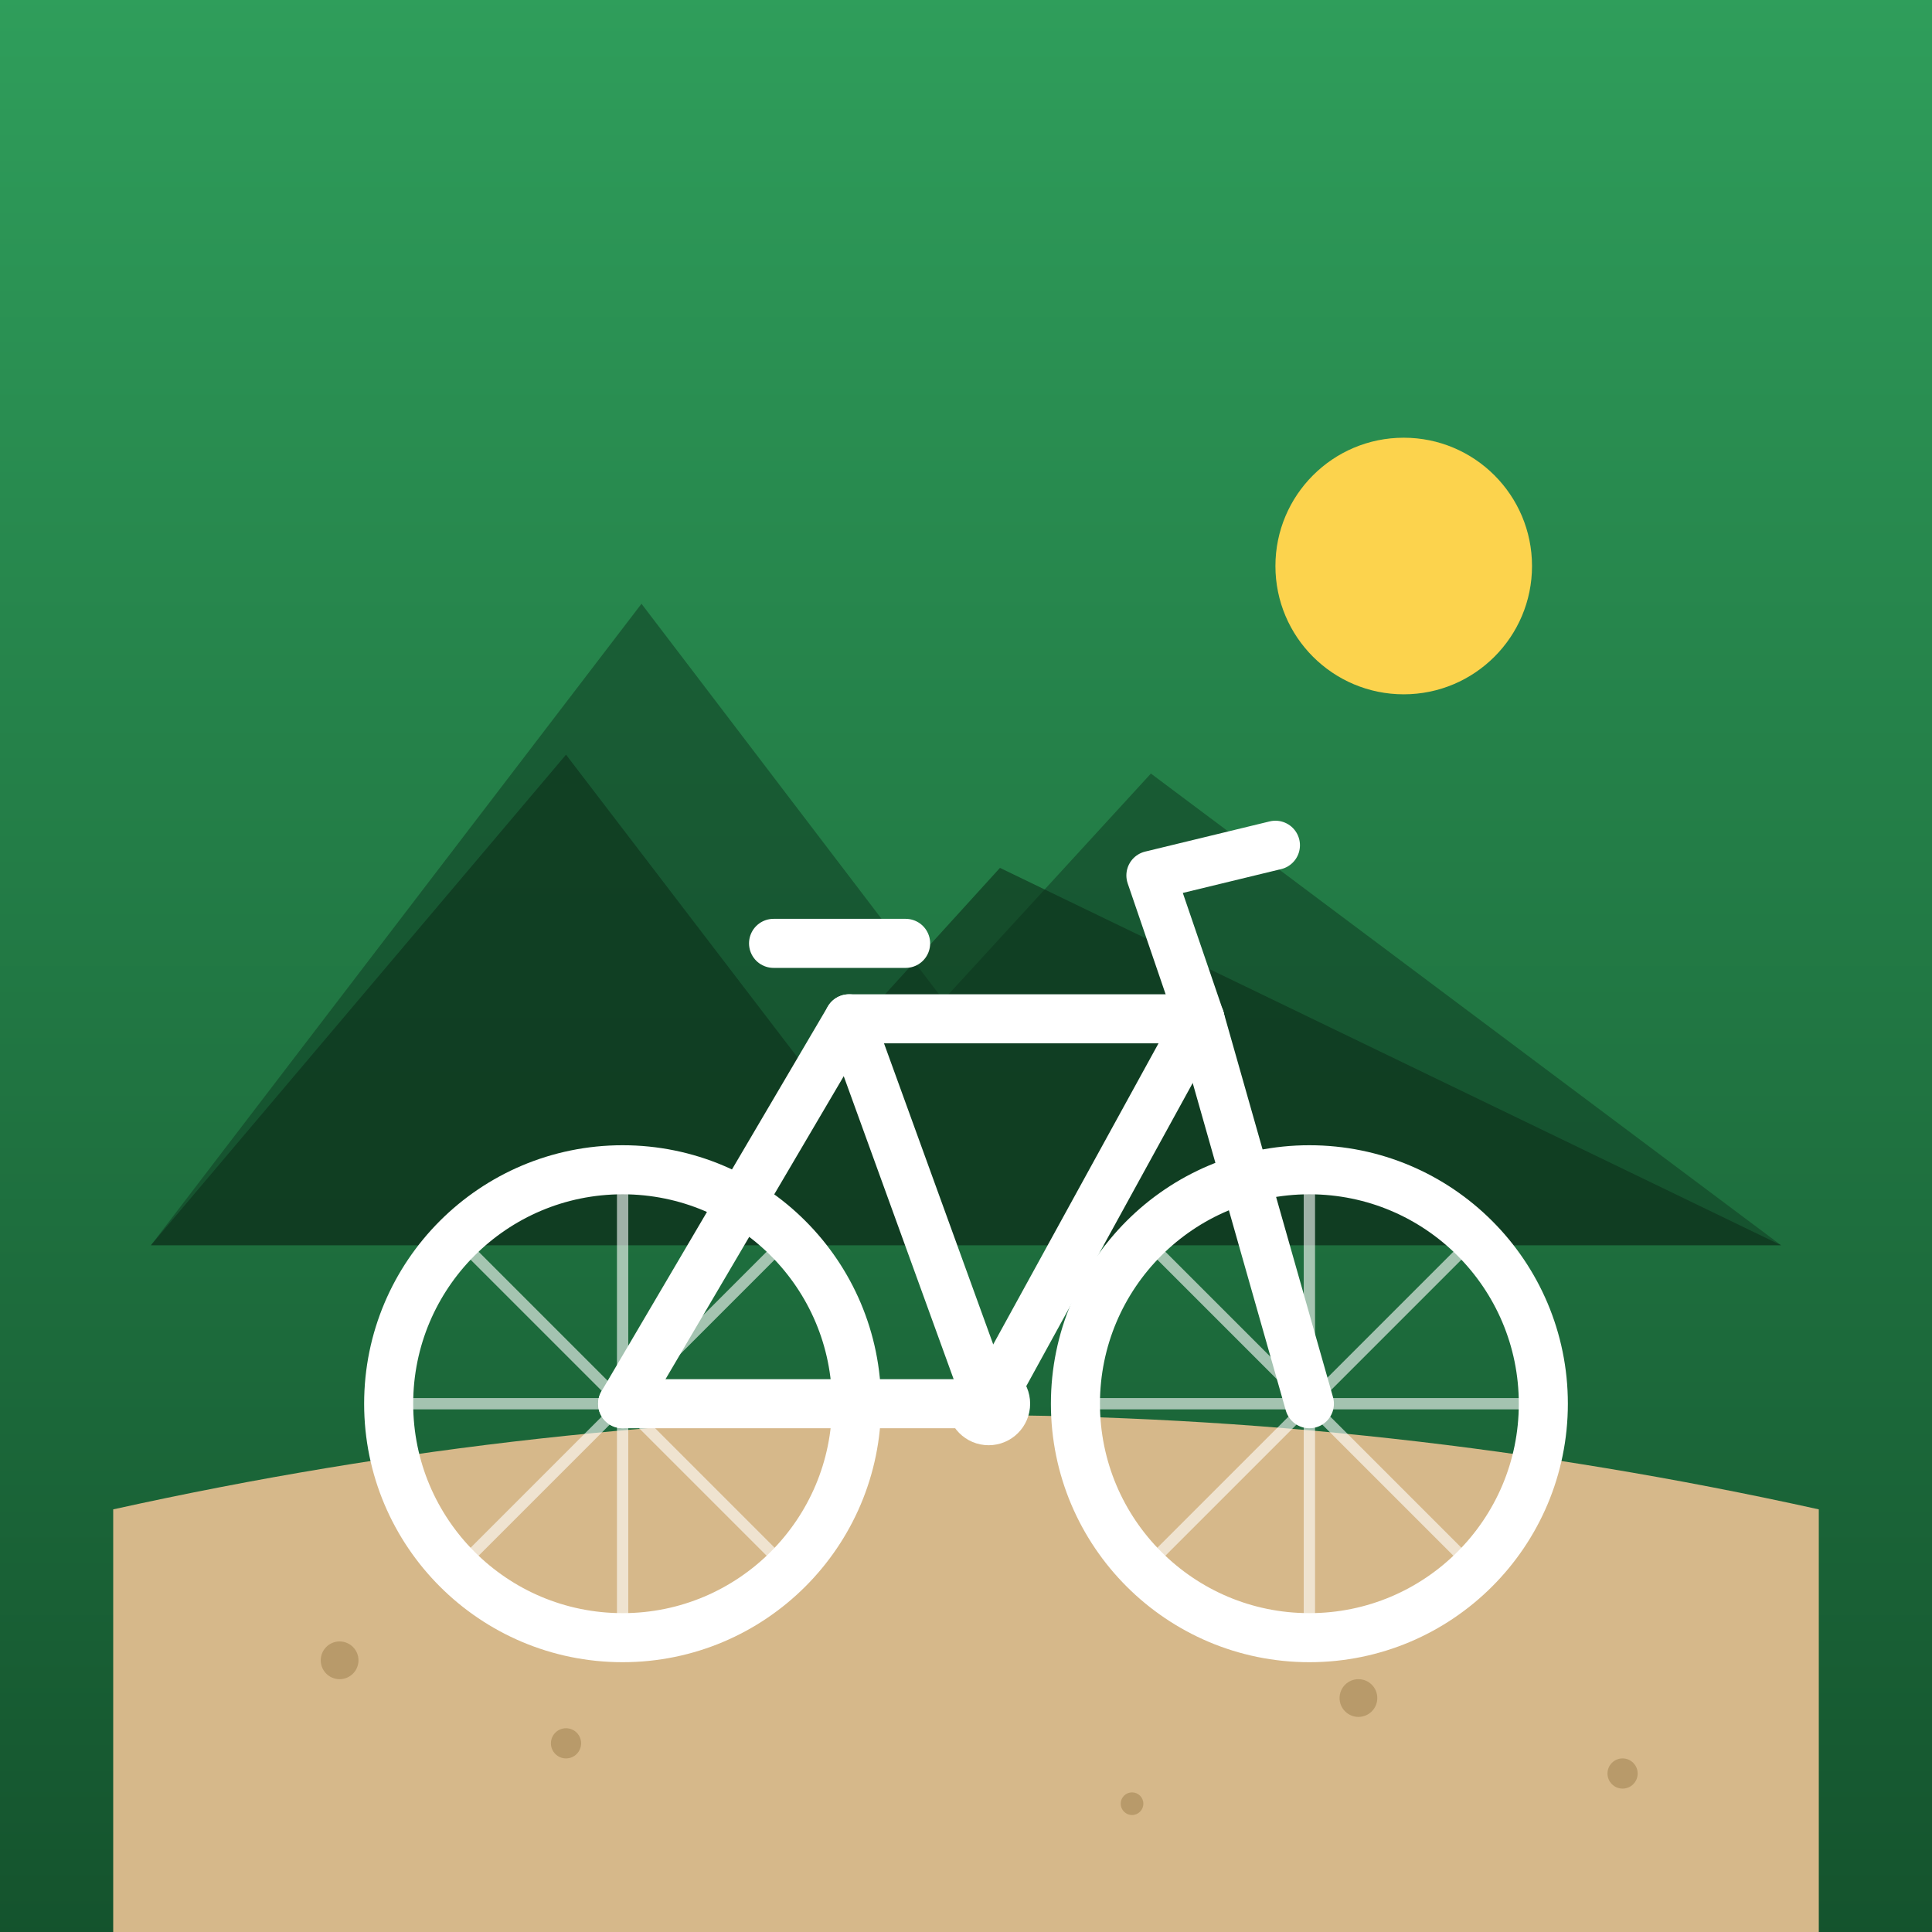
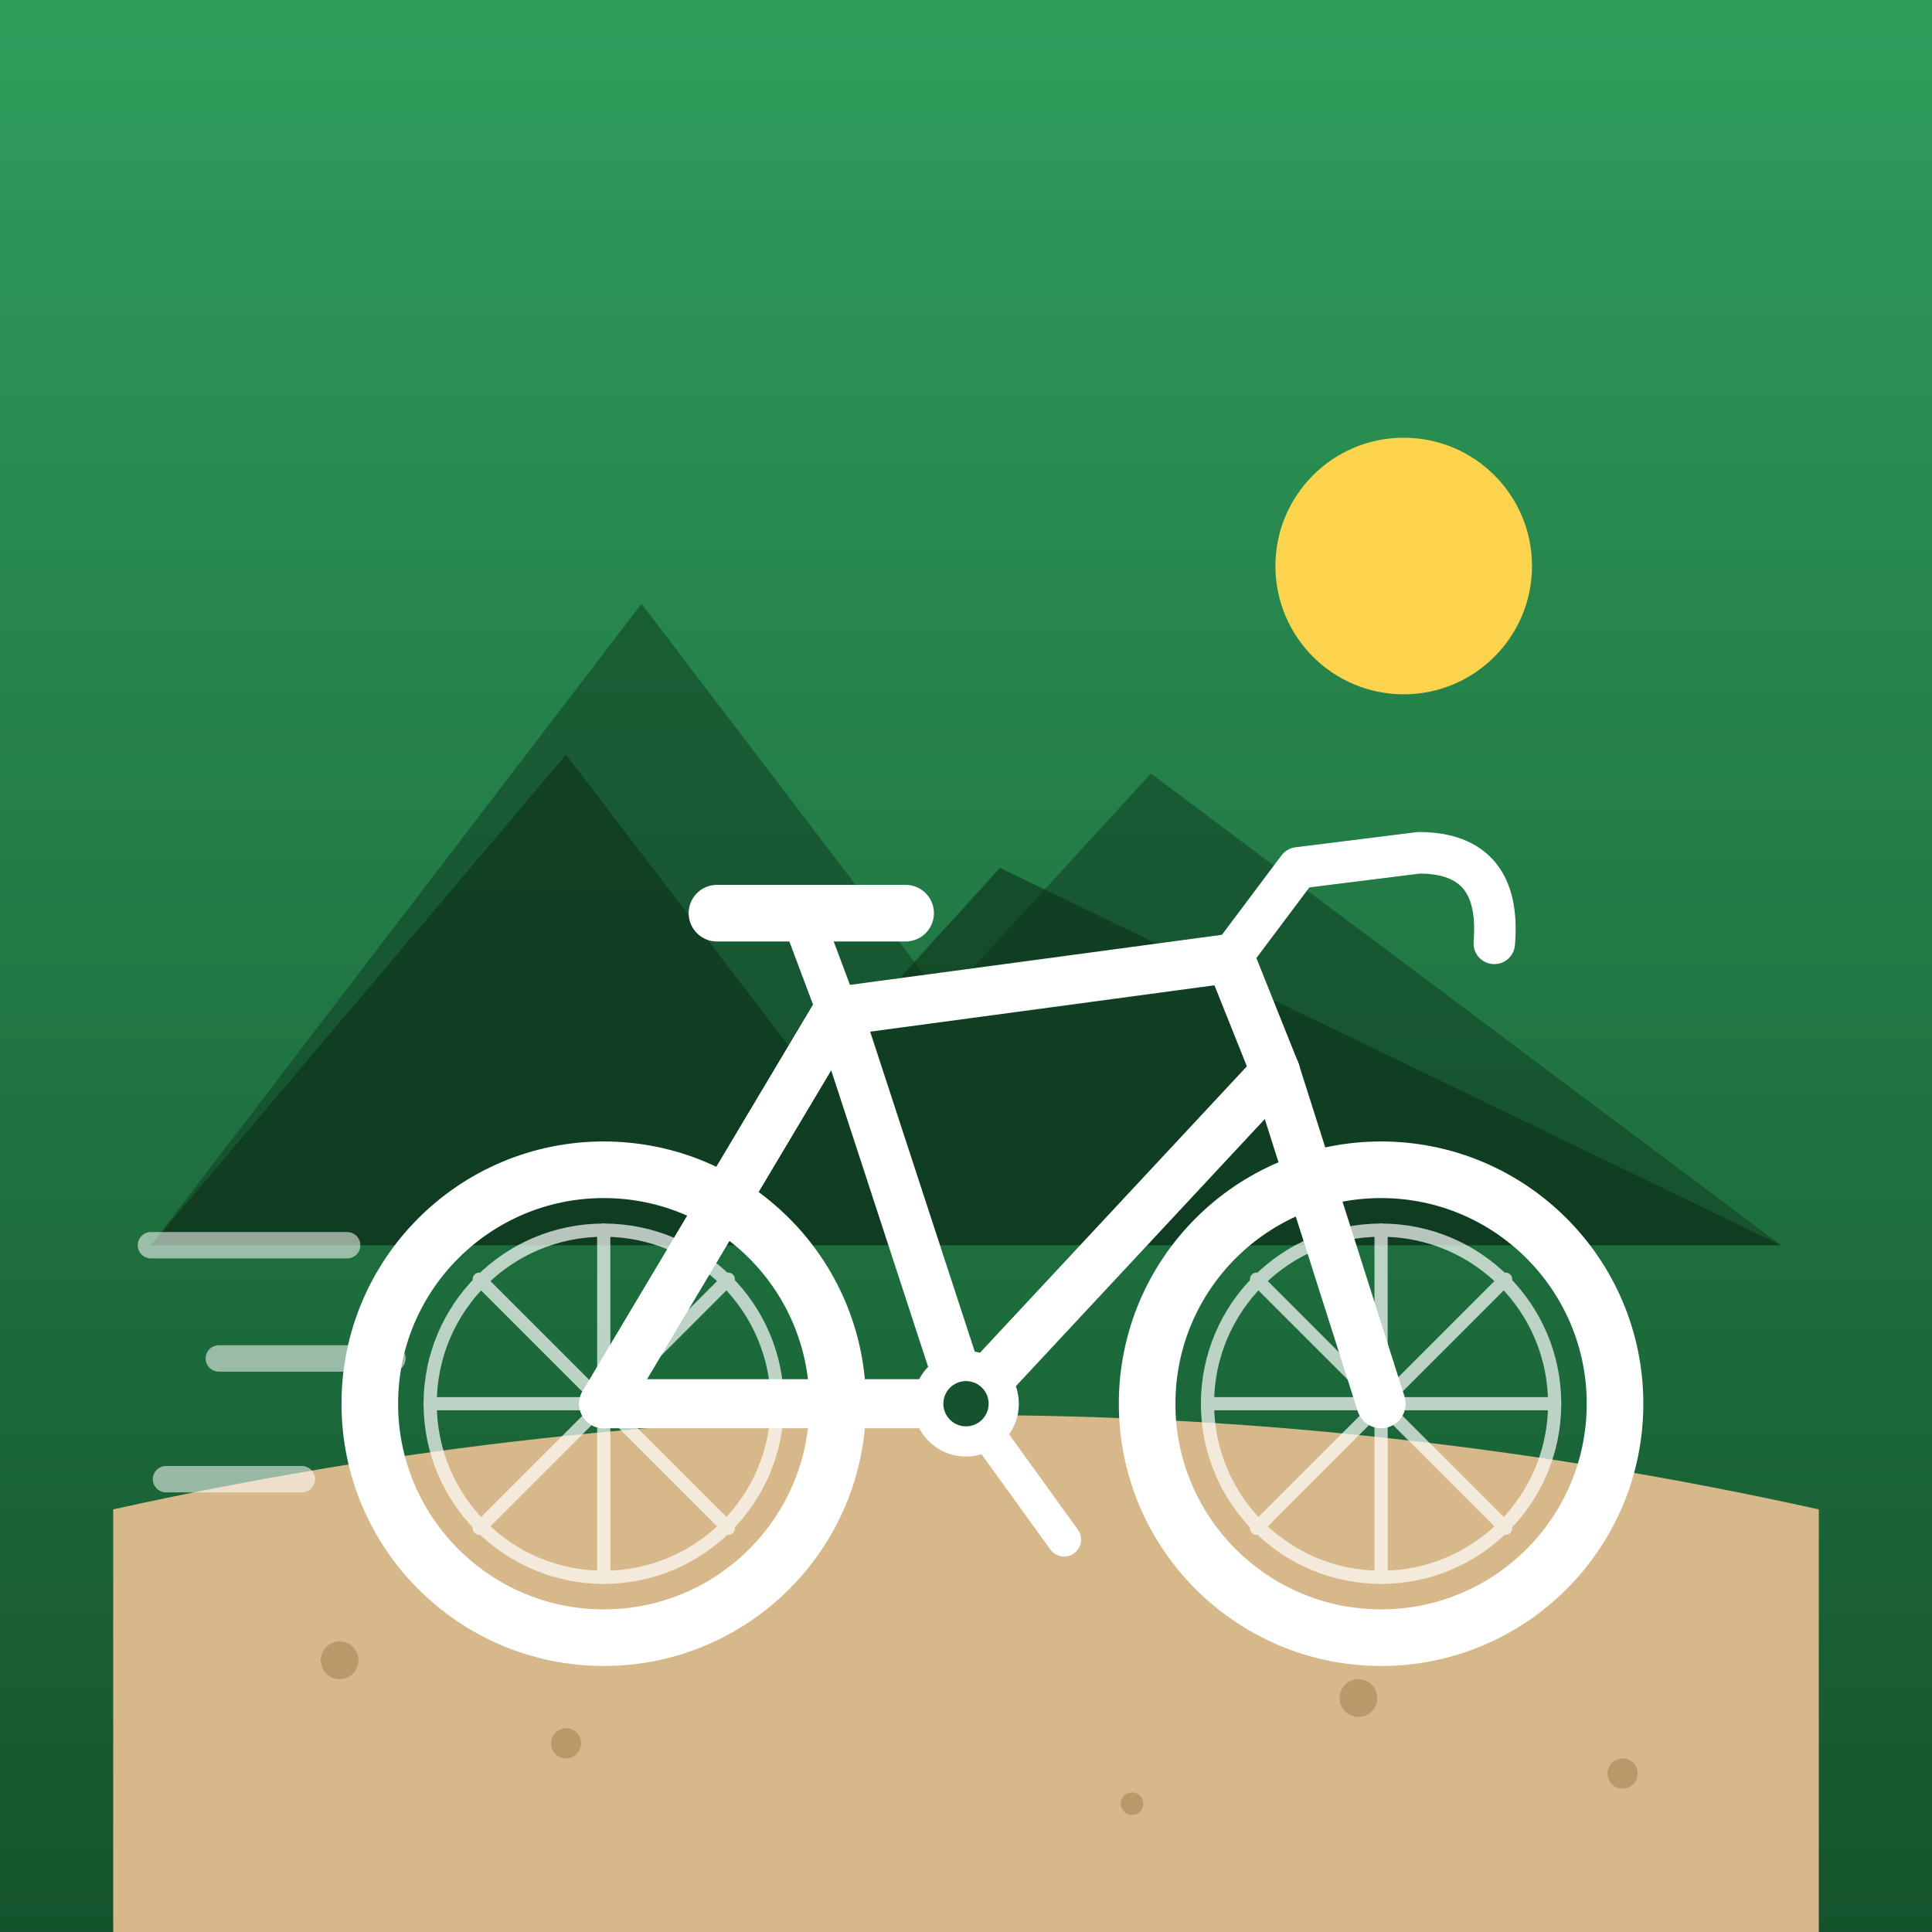
<svg xmlns="http://www.w3.org/2000/svg" viewBox="0 0 512 512">
  <defs>
    <linearGradient id="bg" x1="0" y1="0" x2="0" y2="1">
      <stop offset="0" stop-color="#2f9e5b" />
      <stop offset="1" stop-color="#14532d" />
    </linearGradient>
  </defs>
  <rect width="512" height="512" fill="url(#bg)" />
  <circle cx="372" cy="150" r="34" fill="#fcd34d" />
  <path d="M40 330 L170 160 L250 265 L305 205 L472 330 Z" fill="#0f3d22" opacity=".55" />
  <path d="M40 330 L150 200 L215 285 L265 230 L472 330 Z" fill="#0b2e19" opacity=".6" />
  <path d="M30 400 Q256 350 482 400 L482 512 L30 512 Z" fill="#d6b88a" />
  <g fill="#b89a6a">
    <circle cx="90" cy="440" r="5" />
    <circle cx="150" cy="462" r="4" />
    <circle cx="360" cy="450" r="5" />
    <circle cx="430" cy="470" r="4" />
    <circle cx="300" cy="478" r="3" />
  </g>
-   <g fill="none" stroke="#fff" stroke-width="13" stroke-linecap="round" stroke-linejoin="round">
-     <circle cx="165" cy="372" r="62" />
-     <circle cx="347" cy="372" r="62" />
-     <path d="M165 372 L225 270 L318 270 L347 372" />
-     <path d="M225 270 L262 372 L165 372" />
-     <path d="M262 372 L318 270" />
-     <path d="M205 250 L240 250" />
-     <path d="M318 270 L305 232 L338 224" />
+   <g stroke="#fff" stroke-width="7" stroke-linecap="round" opacity=".55">
+     <path d="M40 330 H92" />
+     <path d="M58 360 H104" />
+     <path d="M44 392 H80" />
  </g>
-   <g stroke="#fff" stroke-width="3" opacity=".6">
-     <path d="M165 310 V434 M103 372 H227 M121 328 L209 416 M209 328 L121 416" />
-     <path d="M347 310 V434 M285 372 H409 M303 328 L391 416 M391 328 L303 416" />
+   <g fill="none" stroke="#fff" stroke-linecap="round" stroke-linejoin="round">
+     <g stroke-width="15">
+       <circle cx="160" cy="372" r="62" />
+       <circle cx="366" cy="372" r="62" />
+     </g>
+     <g stroke-width="3.5" opacity=".7">
+       <circle cx="160" cy="372" r="46" />
+       <circle cx="366" cy="372" r="46" />
+       <path d="M160 326V418M114 372H206M127 339L193 405M193 339L127 405" />
+       <path d="M366 326V418M320 372H412M333 339L399 405M399 339L333 405" />
+     </g>
+     <g stroke-width="13">
+       <path d="M160 372 L222 268 L326 254" />
+       <path d="M222 268 L256 372 L338 284" />
+       <path d="M256 372 L160 372" />
+       <path d="M222 268 L160 372" />
+       <path d="M326 254 L338 284" />
+       <path d="M338 284 L366 372" />
+     </g>
+     <g stroke-width="11">
+       <path d="M326 254 L344 230 L376 226 Q398 226 396 250" />
+       <path d="M222 268 L213 244" />
+     </g>
+     <path d="M190 242 L240 242" stroke-width="15" />
+     <path d="M256 372 L282 408" stroke-width="9" />
  </g>
-   <circle cx="262" cy="372" r="11" fill="#fff" />
+   <circle cx="256" cy="372" r="14" fill="#fff" />
+   <circle cx="256" cy="372" r="6" fill="#14532d" />
</svg>
